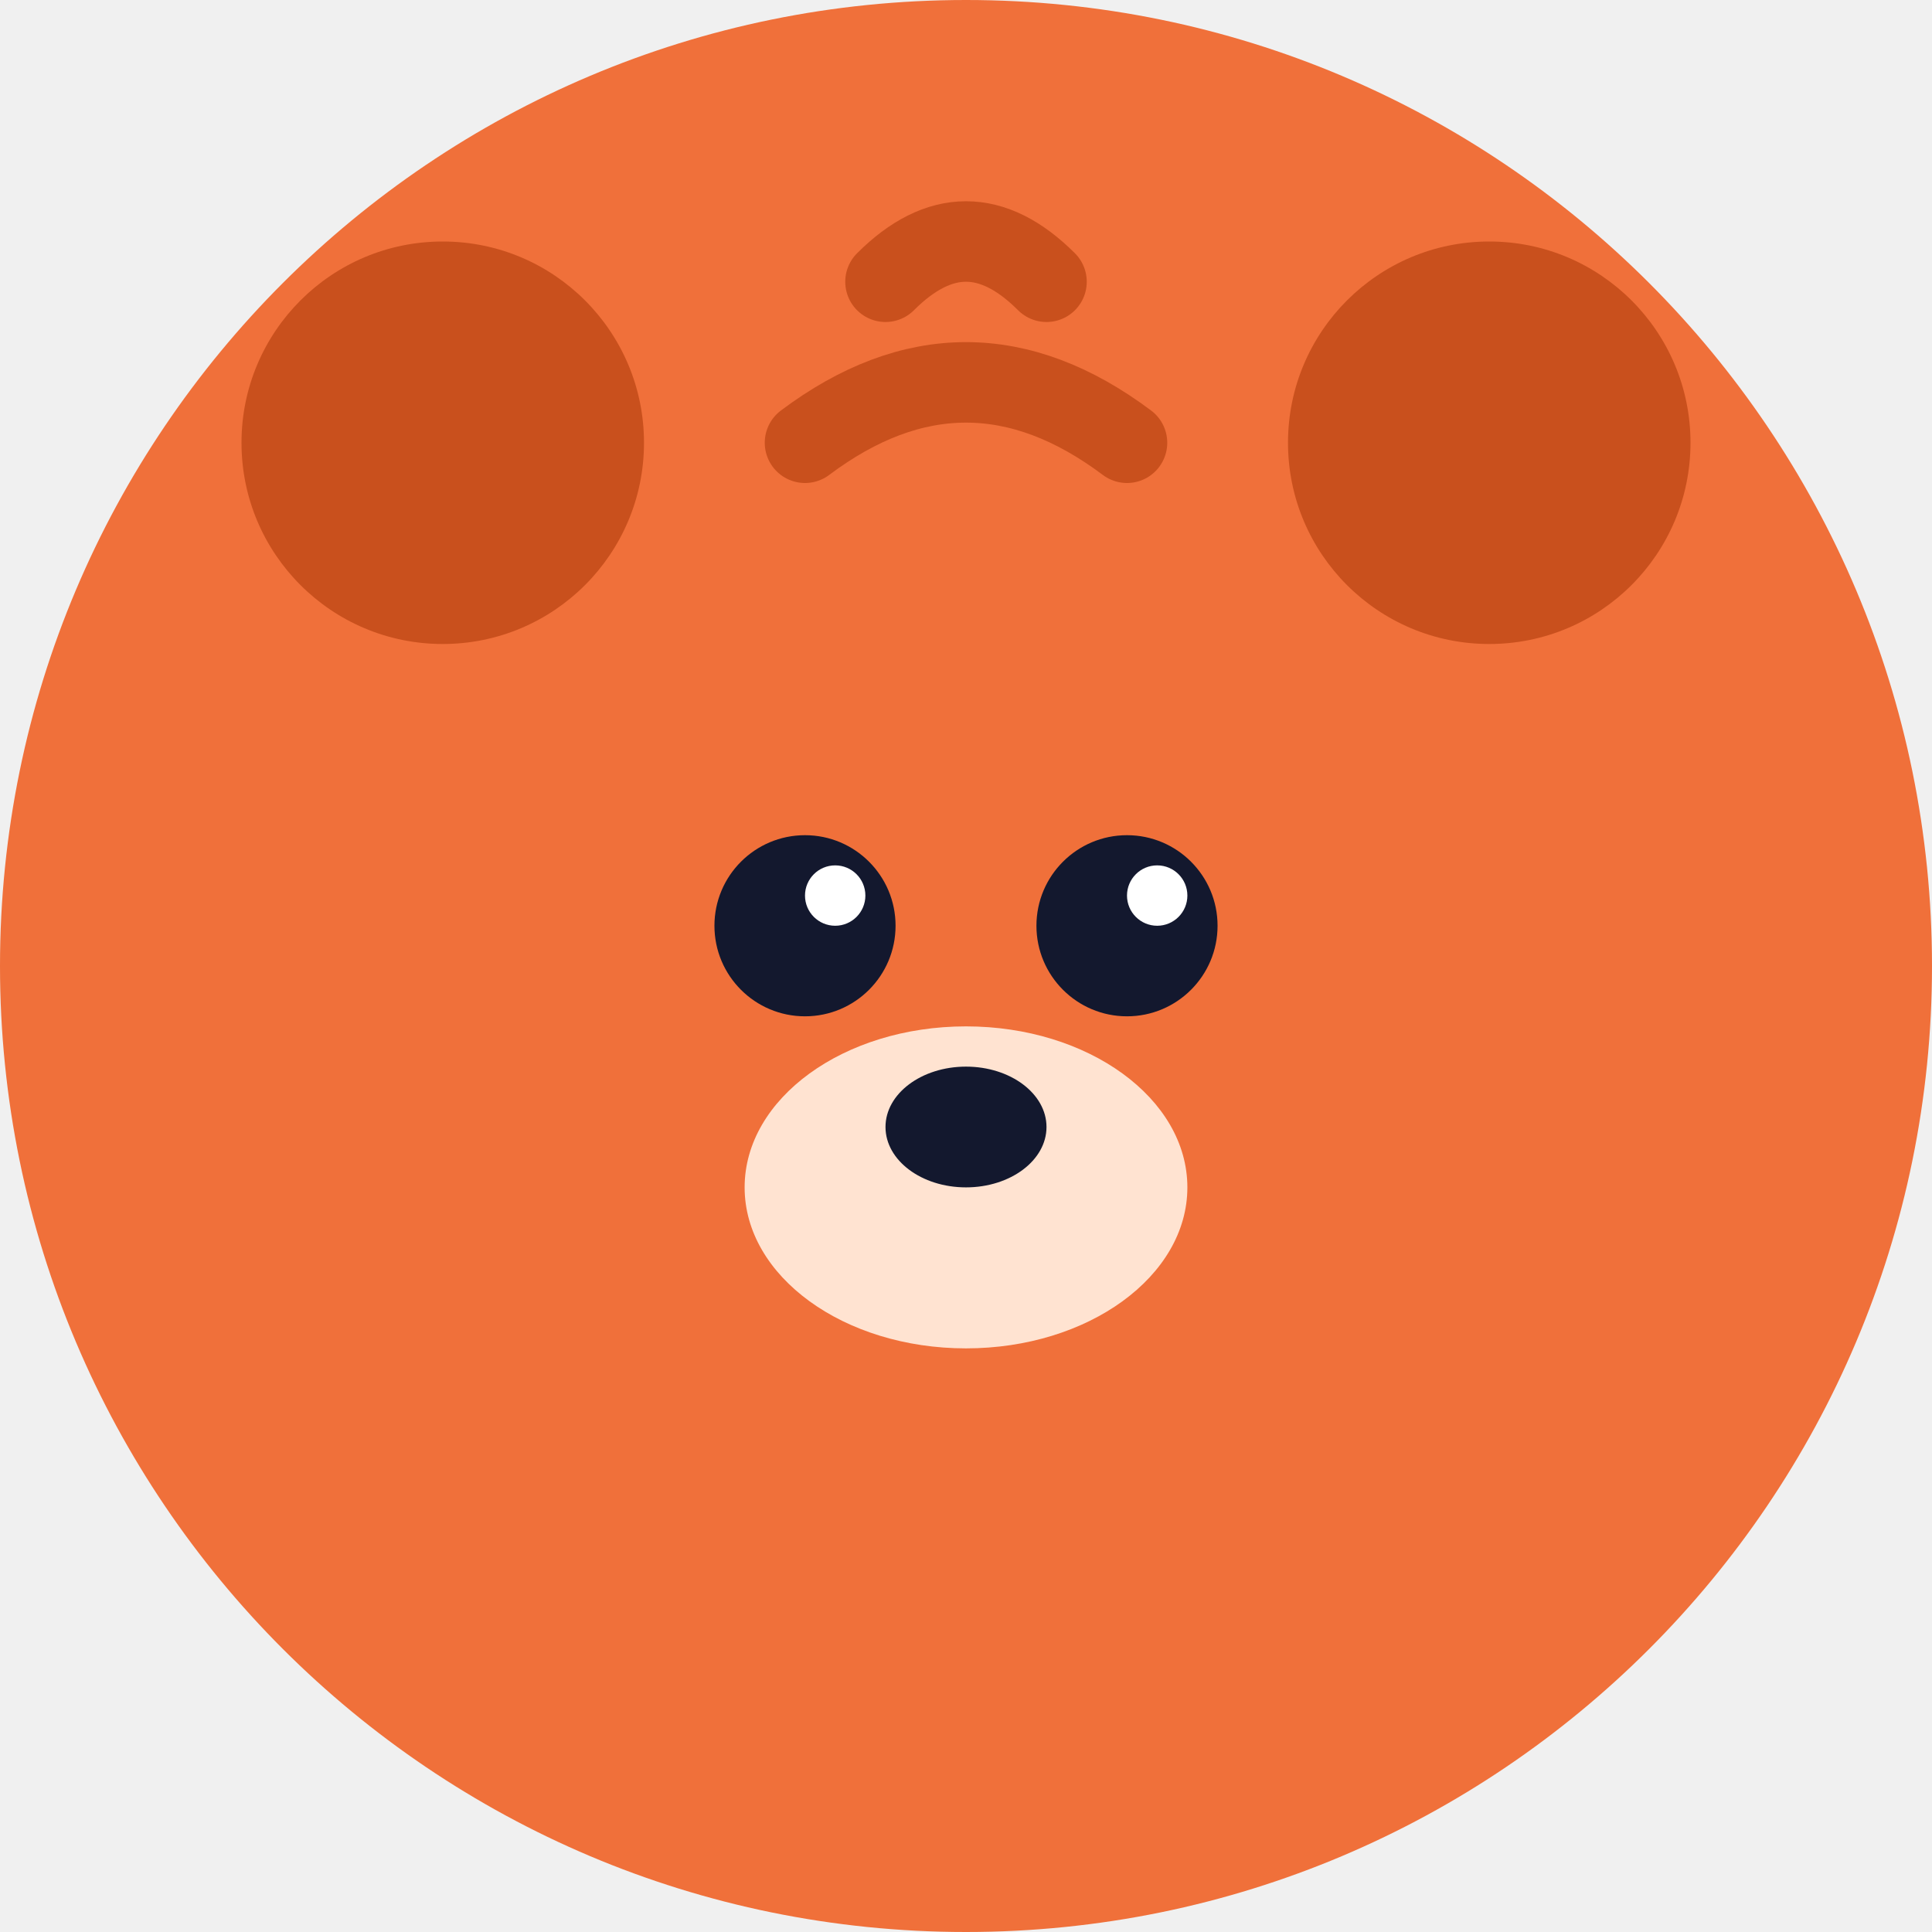
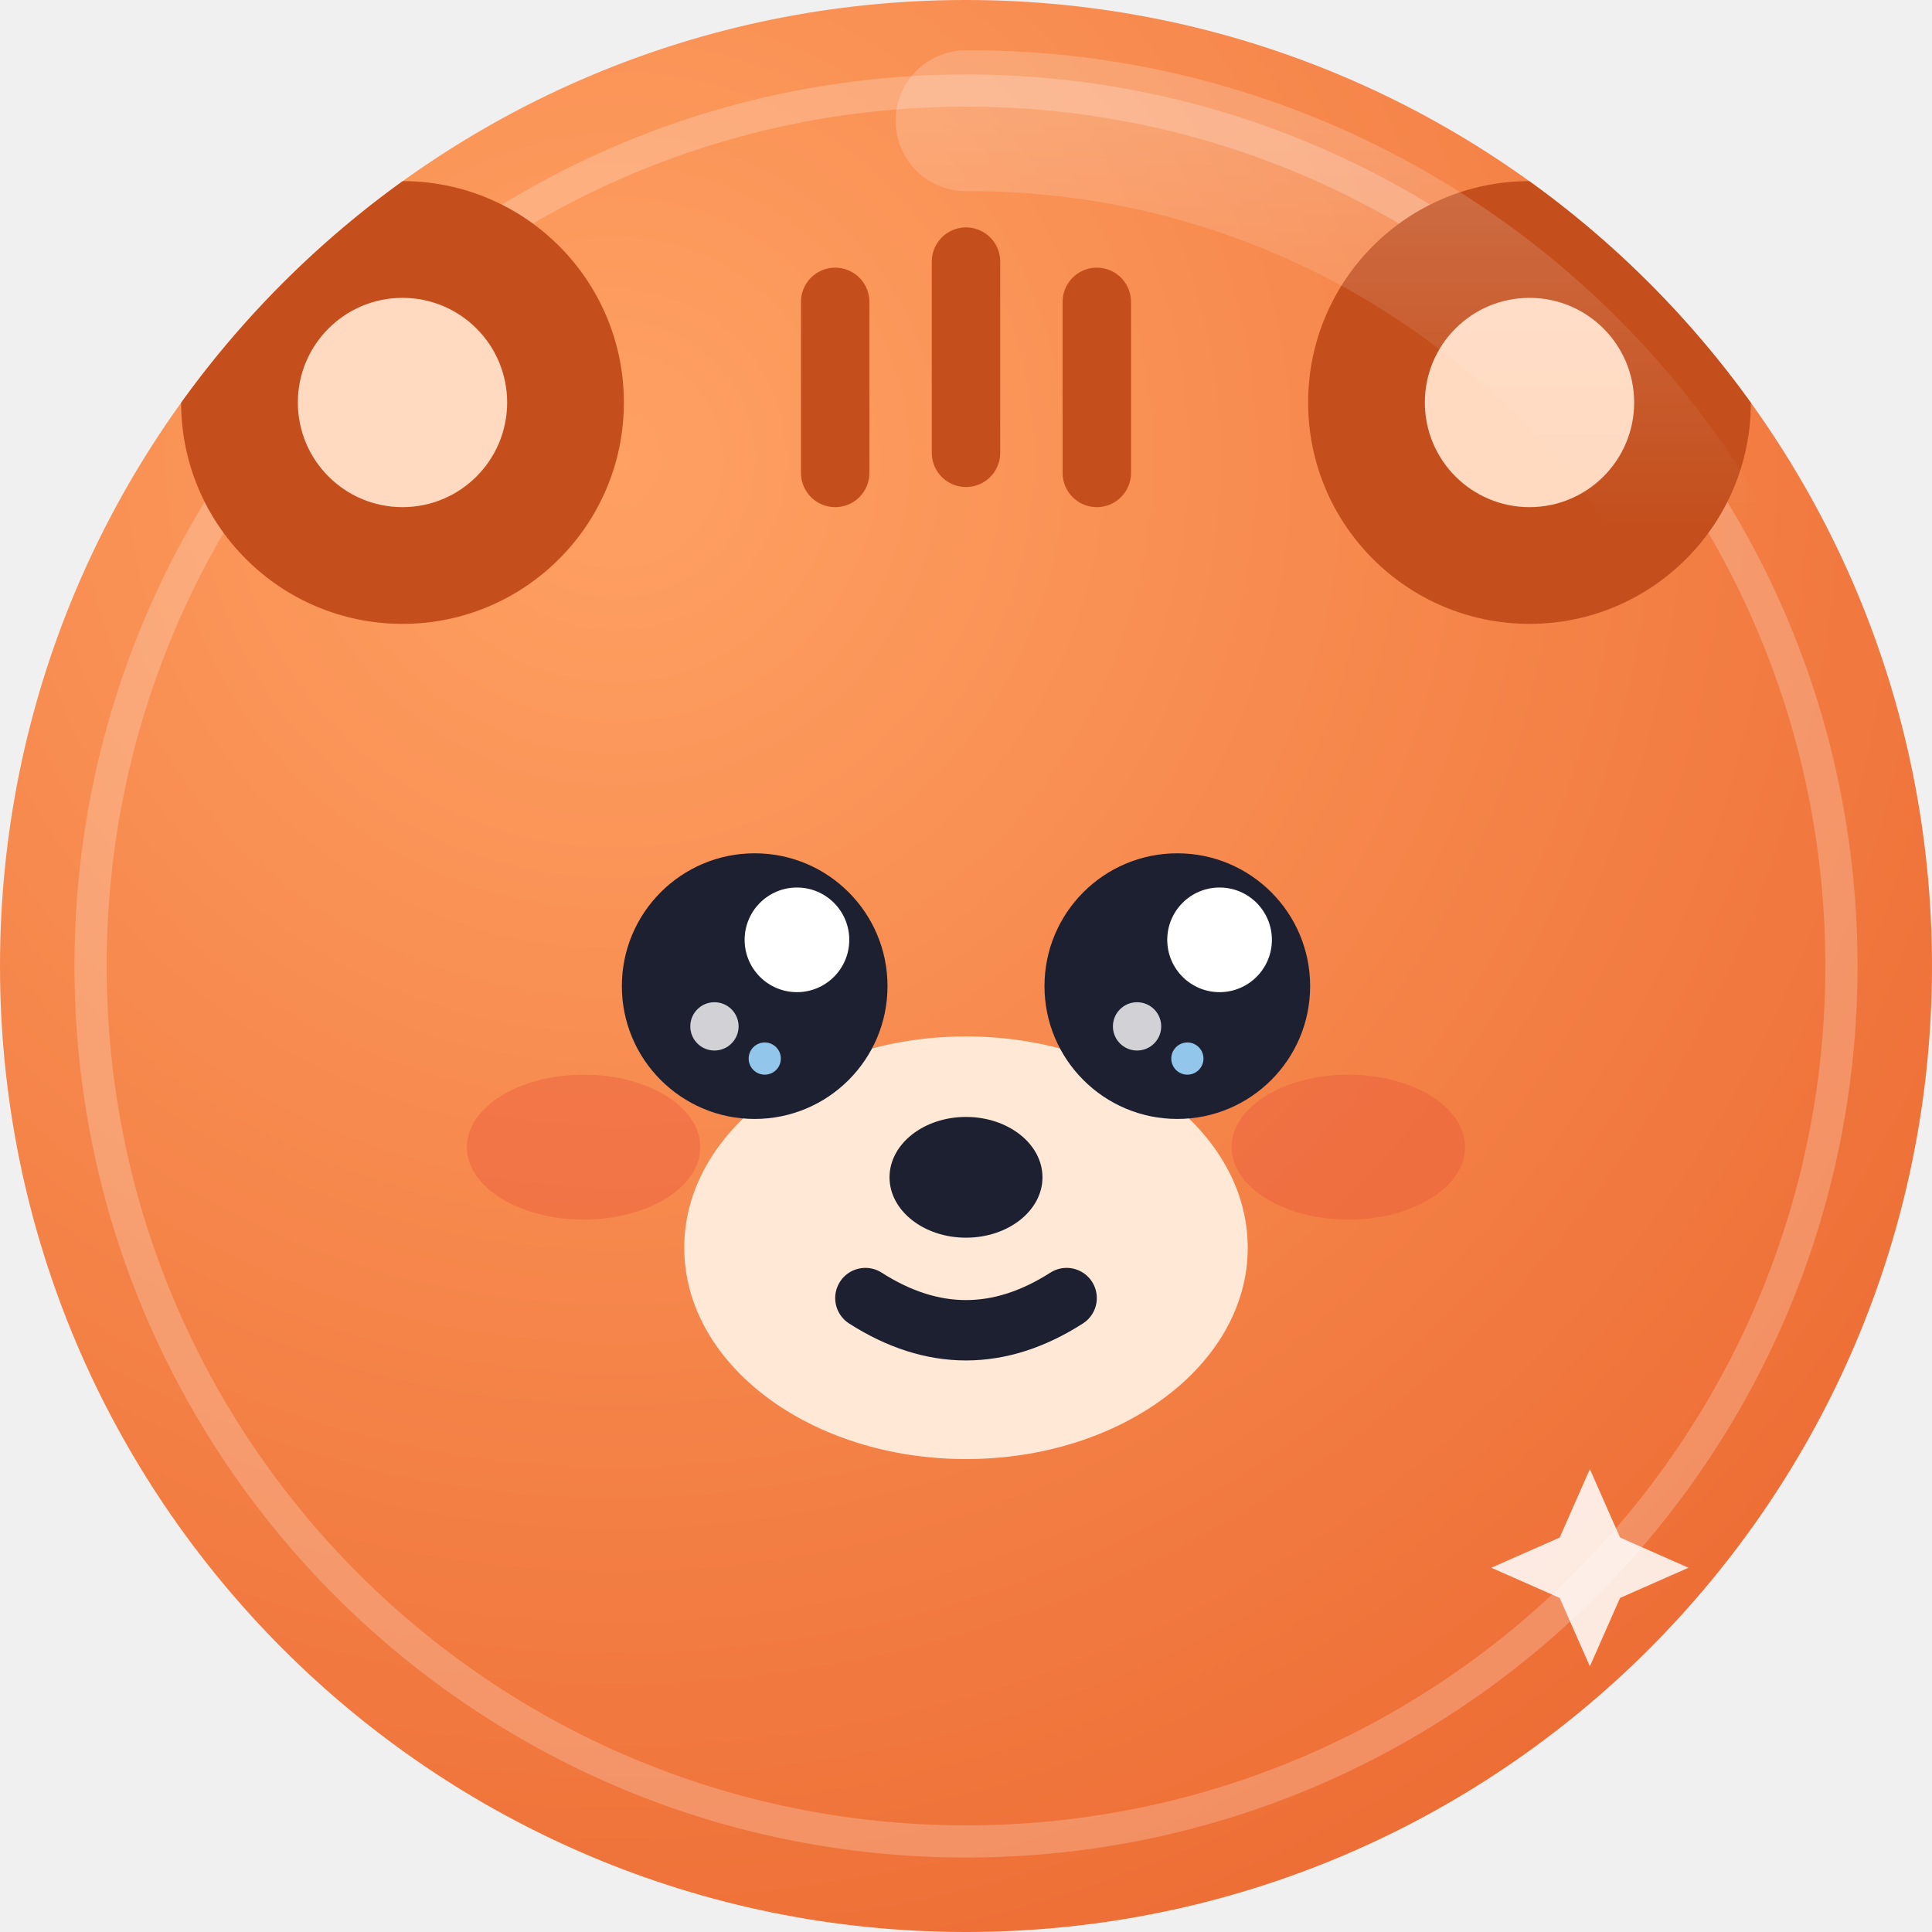
<svg xmlns="http://www.w3.org/2000/svg" viewBox="0 0 96 96">
-   <circle cx="48" cy="48" r="48" fill="#f0703a" />
-   <circle cx="22" cy="22" r="10" fill="#c9501d" />
-   <circle cx="74" cy="22" r="10" fill="#c9501d" />
-   <path d="M40 22 q8-6 16 0 M44 14 q4-4 8 0" stroke="#c9501d" stroke-width="4" fill="none" stroke-linecap="round" />
-   <ellipse cx="48" cy="59" rx="11" ry="8" fill="#ffe3d1" />
-   <ellipse cx="48" cy="56" rx="4" ry="3" fill="#13182e" />
-   <circle cx="40" cy="46" r="4.5" fill="#13182e" />
-   <circle cx="56" cy="46" r="4.5" fill="#13182e" />
-   <circle cx="41.5" cy="44.5" r="1.5" fill="#fff" />
-   <circle cx="57.5" cy="44.5" r="1.5" fill="#fff" />
+   <defs>
+     <radialGradient id="bg" cx="0.32" cy="0.24" r="1.05">
+       <stop offset="0" stop-color="#ffa163" />
+       <stop offset="1" stop-color="#e85f28" />
+     </radialGradient>
+     <linearGradient id="gl" x1="0" y1="0" x2="0" y2="1">
+       <stop offset="0" stop-color="#ffffff" stop-opacity="0.35" />
+       <stop offset="1" stop-color="#ffffff" stop-opacity="0" />
+     </linearGradient>
+     <clipPath id="cp">
+       <circle cx="48" cy="48" r="48" />
+     </clipPath>
+   </defs>
+   <circle cx="48" cy="48" r="48" fill="url(#bg)" />
+   <circle cx="48" cy="48" r="43.5" fill="none" stroke="#ffffff" stroke-opacity="0.22" stroke-width="1.6" />
+   <g clip-path="url(#cp)">
+     <circle cx="20" cy="20" r="11" fill="#c44f1d" />
+     <circle cx="76" cy="20" r="11" fill="#c44f1d" />
+     <circle cx="20" cy="20" r="5.2" fill="#ffd9c0" />
+     <circle cx="76" cy="20" r="5.2" fill="#ffd9c0" />
+     <path d="M41.5 15 v8.5 M48 13 v9.5 M54.5 15 v8.5" stroke="#c44f1d" stroke-width="3.4" stroke-linecap="round" />
+     <ellipse cx="48" cy="62" rx="14" ry="10.5" fill="#ffe9d6" />
+     <circle cx="37.5" cy="49" r="6.6" fill="#1d2030" />
+     <circle cx="58.5" cy="49" r="6.6" fill="#1d2030" />
+     <circle cx="39.6" cy="46.7" r="2.6" fill="#fff" />
+     <circle cx="60.6" cy="46.7" r="2.6" fill="#fff" />
+     <circle cx="35.5" cy="51" r="1.2" fill="#fff" opacity=".8" />
+     <circle cx="56.5" cy="51" r="1.2" fill="#fff" opacity=".8" />
+     <circle cx="38.0" cy="52.6" r="0.8" fill="#9fd8ff" opacity=".9" />
+     <circle cx="59.0" cy="52.6" r="0.8" fill="#9fd8ff" opacity=".9" />
+     <ellipse cx="29" cy="57" rx="5.8" ry="3.6" fill="#e8553a" opacity="0.4" />
+     <ellipse cx="67" cy="57" rx="5.8" ry="3.6" fill="#e8553a" opacity="0.4" />
+     <ellipse cx="48" cy="58.5" rx="3.8" ry="3" fill="#1d2030" />
+     <path d="M43 64.5 Q48 67.7 53 64.5" stroke="#1d2030" stroke-width="3" fill="none" stroke-linecap="round" />
+   </g>
+   <path d="M48 6 a42 42 0 0 1 36 20" stroke="url(#gl)" stroke-width="7" fill="none" stroke-linecap="round" opacity=".55" />
+   <path d="M79 73 l1.5 3.4 3.4 1.5 -3.4 1.5 -1.5 3.4 -1.5-3.4 -3.4-1.5 3.4-1.5z" fill="#ffffff" opacity=".85" />
</svg>
